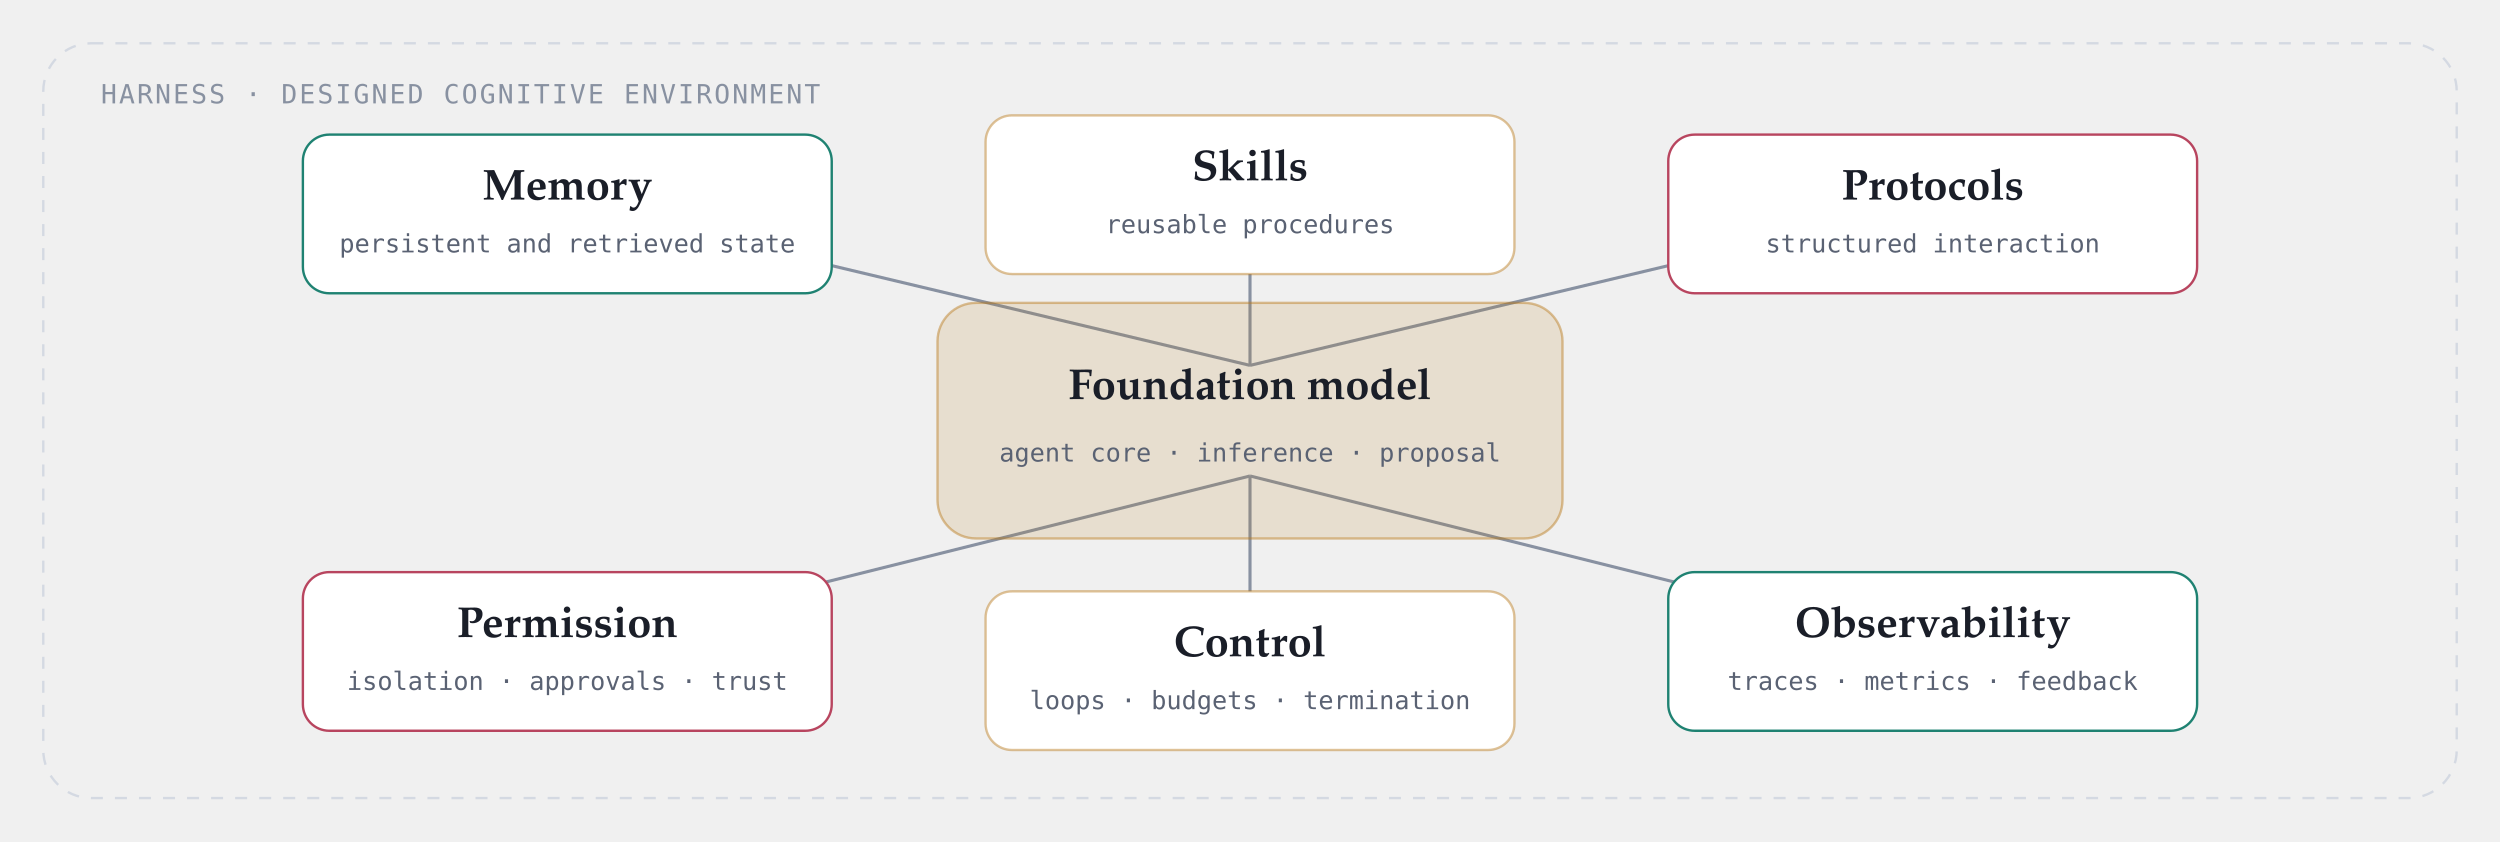
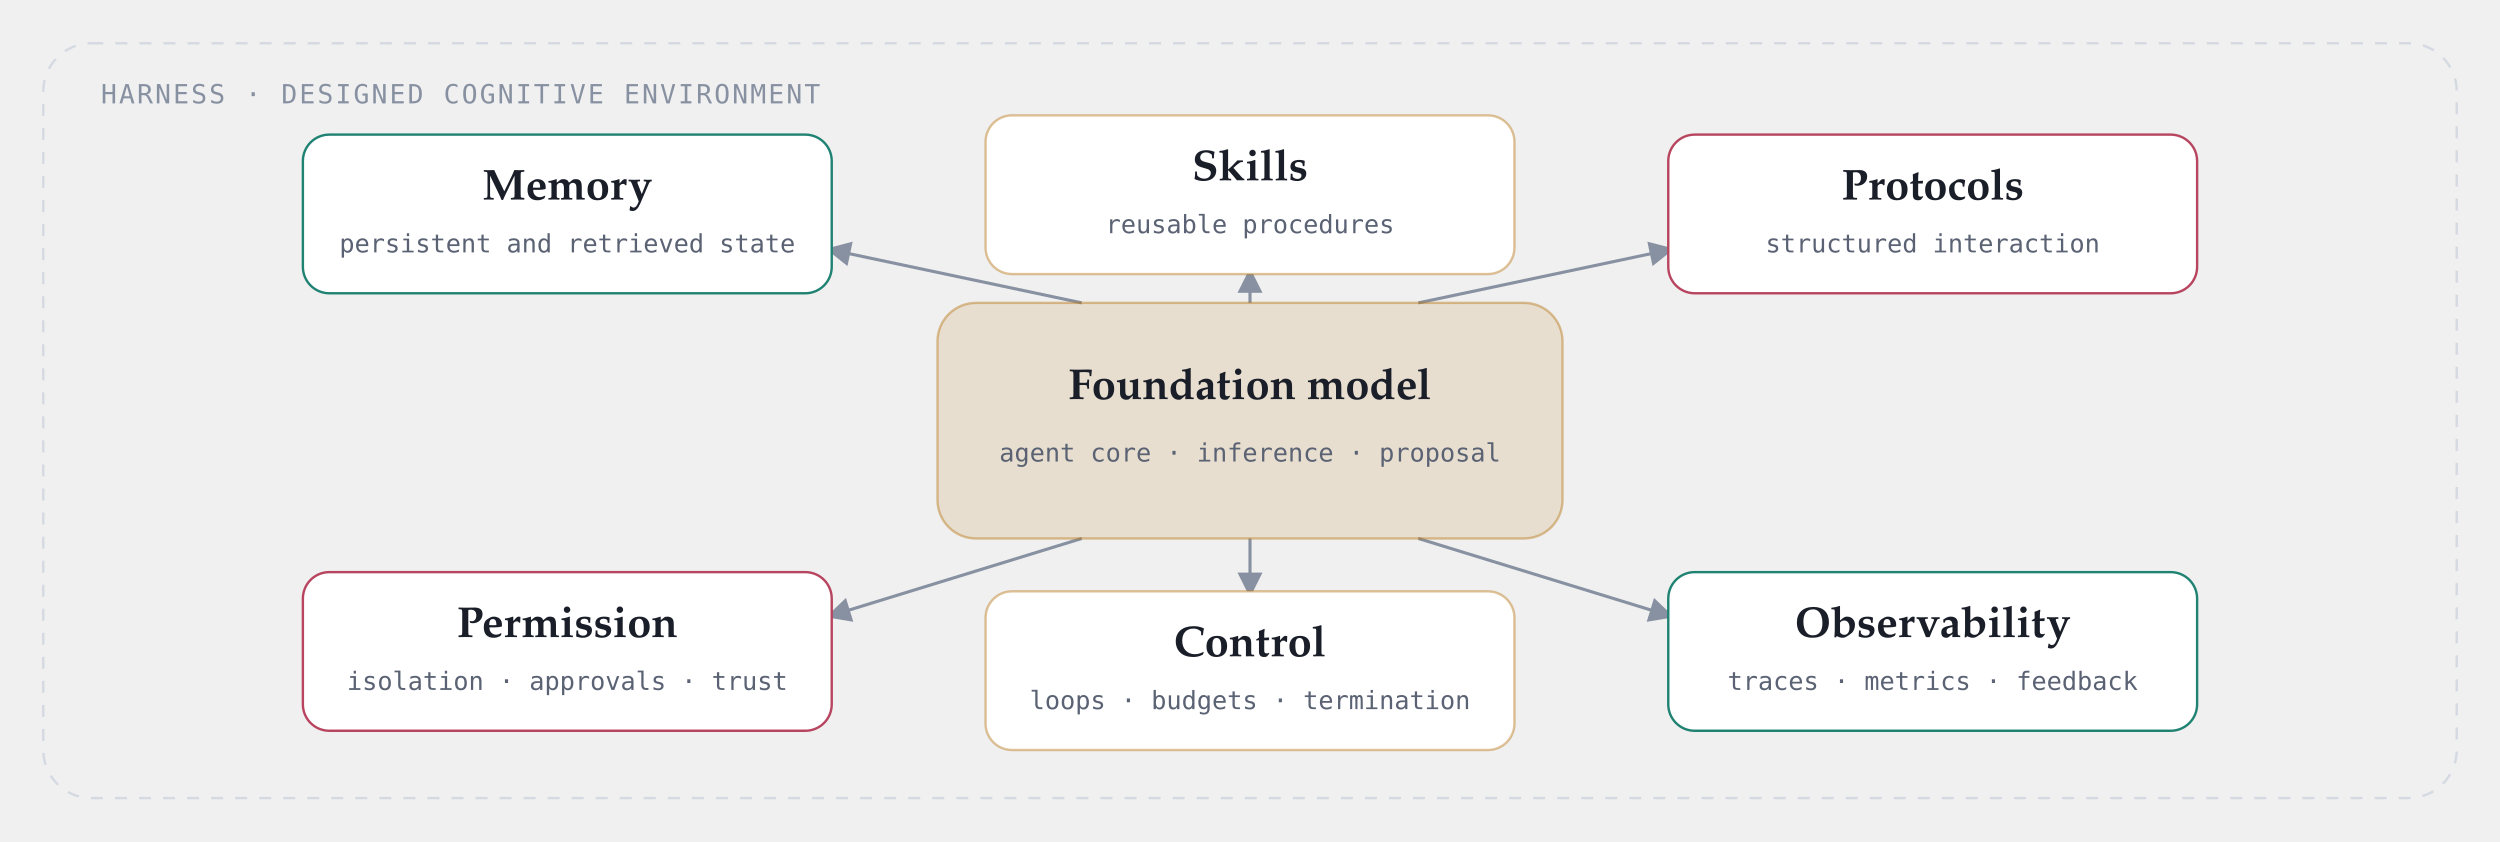
<svg xmlns="http://www.w3.org/2000/svg" viewBox="0 0 1040 350" role="img" aria-labelledby="title desc">
  <defs>
    <style>.t{fill:#1a1e28;font:600 18px ui-serif,"Iowan Old Style",Palatino,Georgia,serif}.s{fill:#5a6273;font:10.5px ui-monospace,"SF Mono",Menlo,Consolas,monospace}.e{fill:#8891a1;font:11px ui-monospace,"SF Mono",Menlo,Consolas,monospace;letter-spacing:.08em}</style>
    <marker id="a" markerWidth="8" markerHeight="8" refX="6" refY="4" orient="auto">
      <path d="M0,0 L8,4 L0,8 z" fill="#8891a1" />
    </marker>
  </defs>
  <rect x="18" y="18" width="1004" height="314" rx="20" fill="none" stroke="#d4d9e2" stroke-dasharray="5 5" />
  <text x="42" y="43" class="e">HARNESS · DESIGNED COGNITIVE ENVIRONMENT</text>
  <g fill="none" stroke="#8891a1" stroke-width="1.3" marker-end="url(#a)">
-     <path d="M520,152 L260,90" />
-     <path d="M520,152 L520,82" />
-     <path d="M520,152 L780,90" />
-     <path d="M520,198 L260,263" />
-     <path d="M520,198 L520,270" />
-     <path d="M520,198 L780,263" />
+     <path d="M450,126 L346,104" />
+     <path d="M520,126 L520,114" />
+     <path d="M590,126 L694,104" />
+     <path d="M450,224 L346,256" />
+     <path d="M520,224 L520,246" />
+     <path d="M590,224 L694,256" />
  </g>
  <rect x="390" y="126" width="260" height="98" rx="16" fill="rgba(185,121,26,.15)" stroke="rgba(185,121,26,.45)" />
  <text x="520" y="166" text-anchor="middle" class="t">Foundation model</text>
  <text x="520" y="192" text-anchor="middle" class="s">agent core · inference · proposal</text>
  <g>
    <rect x="126" y="56" width="220" height="66" rx="11" fill="#fff" stroke="#1f8272" />
    <text x="236" y="83" text-anchor="middle" class="t">Memory</text>
    <text x="236" y="105" text-anchor="middle" class="s">persistent and retrieved state</text>
    <rect x="410" y="48" width="220" height="66" rx="11" fill="#fff" stroke="rgba(185,121,26,.45)" />
    <text x="520" y="75" text-anchor="middle" class="t">Skills</text>
    <text x="520" y="97" text-anchor="middle" class="s">reusable procedures</text>
    <rect x="694" y="56" width="220" height="66" rx="11" fill="#fff" stroke="#b8455f" />
    <text x="804" y="83" text-anchor="middle" class="t">Protocols</text>
    <text x="804" y="105" text-anchor="middle" class="s">structured interaction</text>
    <rect x="126" y="238" width="220" height="66" rx="11" fill="#fff" stroke="#b8455f" />
    <text x="236" y="265" text-anchor="middle" class="t">Permission</text>
    <text x="236" y="287" text-anchor="middle" class="s">isolation · approvals · trust</text>
    <rect x="410" y="246" width="220" height="66" rx="11" fill="#fff" stroke="rgba(185,121,26,.45)" />
    <text x="520" y="273" text-anchor="middle" class="t">Control</text>
    <text x="520" y="295" text-anchor="middle" class="s">loops · budgets · termination</text>
    <rect x="694" y="238" width="220" height="66" rx="11" fill="#fff" stroke="#1f8272" />
    <text x="804" y="265" text-anchor="middle" class="t">Observability</text>
    <text x="804" y="287" text-anchor="middle" class="s">traces · metrics · feedback</text>
  </g>
</svg>
